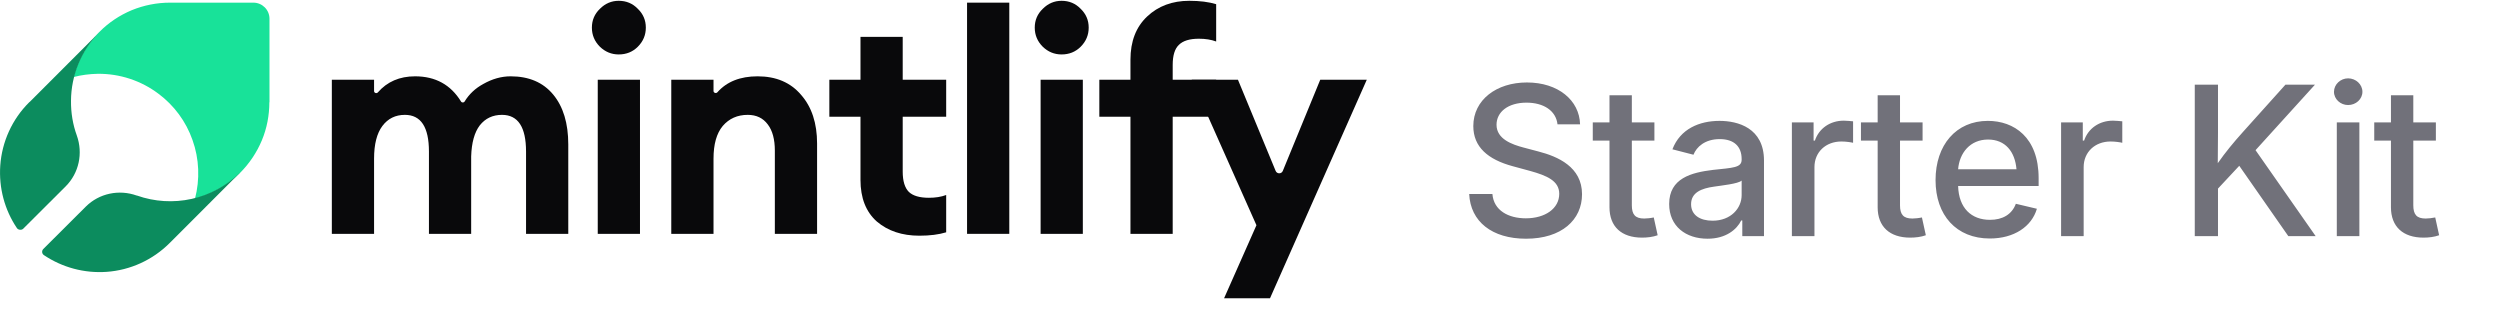
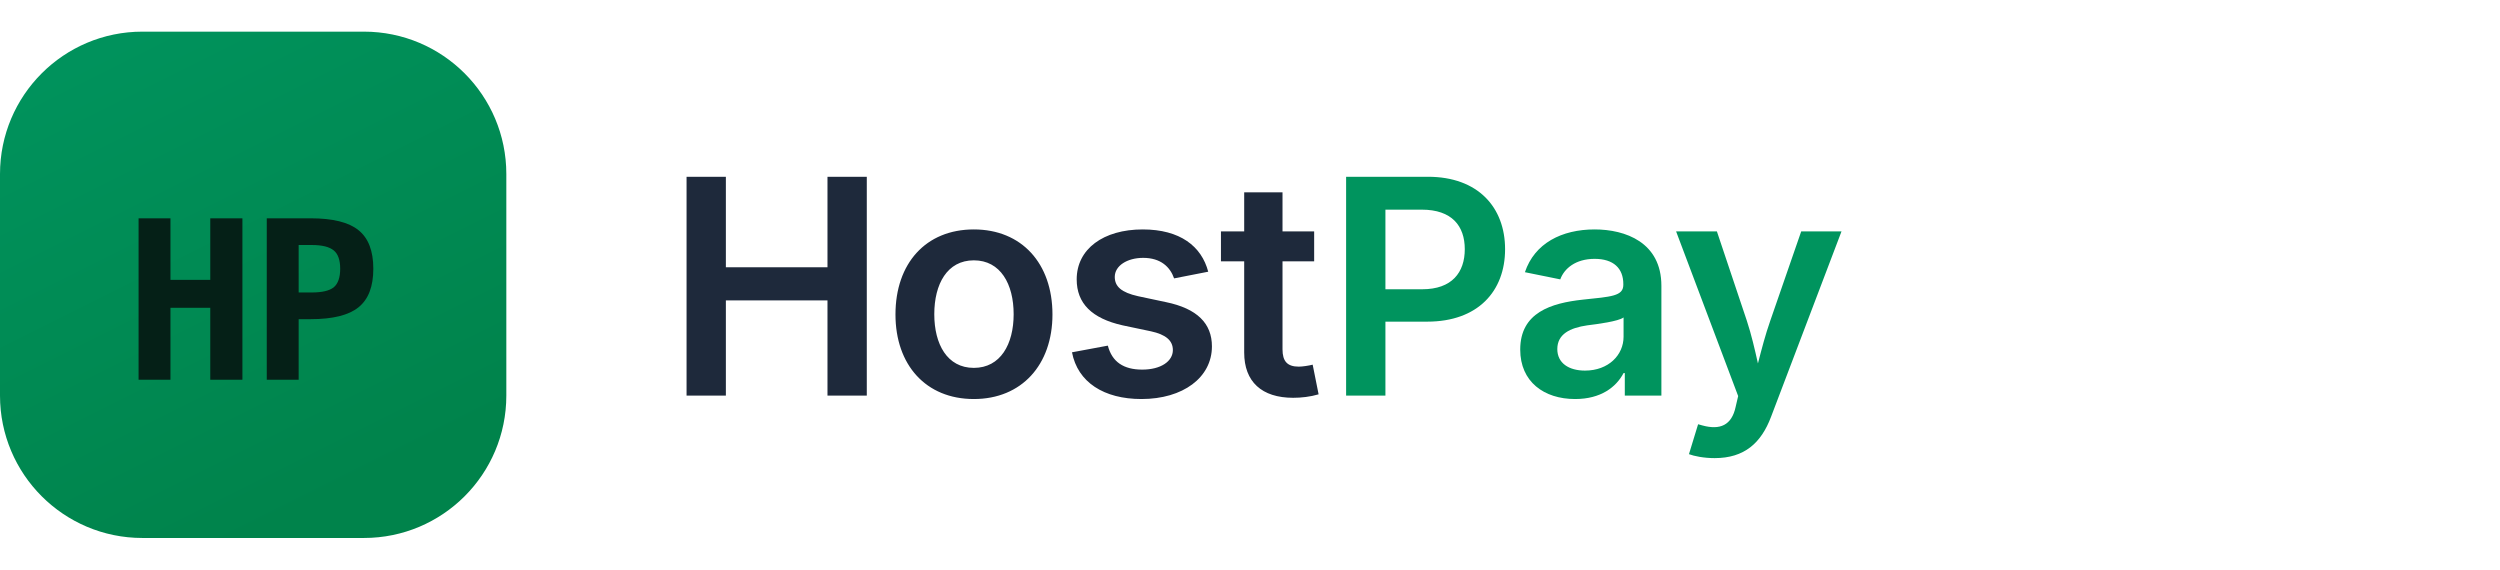
- <svg xmlns="http://www.w3.org/2000/svg" width="180" height="23" viewBox="0 0 180 23" fill="none">
-   <path d="M91.44 21.476H88.133L90.464 16.216L85.802 5.74H89.132L91.847 12.307C91.943 12.536 92.268 12.536 92.362 12.306L95.058 5.74H98.409L91.44 21.476Z" fill="#09090B" />
-   <path d="M81.393 16.837V8.403H79.152V5.74H81.393V4.297C81.393 2.98 81.792 1.944 82.592 1.19C83.391 0.435 84.404 0.058 85.633 0.058C86.387 0.058 87.031 0.139 87.564 0.302V2.988C87.208 2.854 86.794 2.788 86.32 2.788C85.655 2.788 85.174 2.936 84.878 3.232C84.582 3.513 84.434 3.994 84.434 4.674V5.74H87.564V8.403H84.434V16.837H81.393Z" fill="#09090B" />
-   <path d="M76.433 3.92C75.915 3.92 75.463 3.735 75.079 3.365C74.694 2.98 74.502 2.521 74.502 1.989C74.502 1.456 74.694 1.005 75.079 0.635C75.463 0.25 75.915 0.058 76.433 0.058C76.98 0.058 77.438 0.25 77.809 0.635C78.193 1.005 78.386 1.456 78.386 1.989C78.386 2.521 78.193 2.98 77.809 3.365C77.438 3.735 76.98 3.92 76.433 3.92ZM74.924 16.837V5.74H77.964V16.837H74.924Z" fill="#09090B" />
-   <path d="M69.628 16.837V0.191H72.669V16.837H69.628Z" fill="#09090B" />
-   <path d="M66.194 16.97C64.951 16.97 63.93 16.63 63.131 15.949C62.347 15.254 61.955 14.255 61.955 12.953V8.403H59.713V5.74H61.955V2.655H64.995V5.74H68.125V8.403H64.995V12.354C64.995 13.034 65.143 13.523 65.439 13.819C65.735 14.1 66.216 14.24 66.882 14.24C67.355 14.24 67.769 14.174 68.125 14.04V16.726C67.592 16.889 66.948 16.97 66.194 16.97Z" fill="#09090B" />
-   <path d="M48.332 16.837V5.74H51.373V6.551C51.373 6.688 51.559 6.748 51.65 6.646C52.328 5.879 53.293 5.495 54.546 5.495C55.878 5.495 56.921 5.939 57.676 6.827C58.445 7.7 58.83 8.869 58.83 10.334V16.837H55.789V10.844C55.789 10.03 55.619 9.402 55.279 8.958C54.939 8.499 54.458 8.27 53.836 8.27C53.096 8.27 52.497 8.536 52.038 9.069C51.594 9.601 51.373 10.386 51.373 11.421V16.837H48.332Z" fill="#09090B" />
-   <path d="M44.547 3.92C44.029 3.92 43.578 3.735 43.193 3.365C42.809 2.98 42.616 2.521 42.616 1.989C42.616 1.456 42.809 1.005 43.193 0.635C43.578 0.25 44.029 0.058 44.547 0.058C45.095 0.058 45.553 0.25 45.923 0.635C46.308 1.005 46.5 1.456 46.5 1.989C46.5 2.521 46.308 2.98 45.923 3.365C45.553 3.735 45.095 3.92 44.547 3.92ZM43.038 16.837V5.74H46.079V16.837H43.038Z" fill="#09090B" />
-   <path d="M37.875 16.837V10.911C37.875 9.15 37.298 8.27 36.144 8.27C35.478 8.27 34.945 8.521 34.546 9.024C34.161 9.527 33.954 10.275 33.924 11.266V16.837H30.884V10.911C30.884 9.15 30.306 8.27 29.152 8.27C28.472 8.27 27.932 8.536 27.532 9.069C27.133 9.601 26.933 10.386 26.933 11.421V16.837H23.892V5.74H26.933V6.559C26.933 6.695 27.116 6.755 27.206 6.652C27.878 5.881 28.771 5.495 29.885 5.495C31.349 5.495 32.452 6.1 33.193 7.309C33.252 7.404 33.395 7.403 33.454 7.307C33.774 6.78 34.219 6.361 34.79 6.05C35.441 5.68 36.099 5.495 36.765 5.495C38.082 5.495 39.103 5.932 39.828 6.805C40.553 7.678 40.916 8.876 40.916 10.4V16.837H37.875Z" fill="#09090B" />
-   <path d="M19.403 7.362V1.35C19.403 0.705 18.879 0.191 18.244 0.191H12.235C11.291 0.191 10.357 0.378 9.487 0.733C8.618 1.098 7.824 1.621 7.16 2.295L7.114 2.341C6.235 3.23 5.609 4.333 5.291 5.548C5.861 5.399 6.45 5.324 7.039 5.314C8.609 5.296 10.151 5.801 11.403 6.745C12.534 7.586 13.394 8.746 13.861 10.083C14.347 11.438 14.403 12.916 14.039 14.309C15.244 13.991 16.356 13.364 17.244 12.486L17.291 12.439C17.954 11.775 18.487 10.98 18.851 10.111C19.216 9.241 19.393 8.306 19.393 7.362H19.403Z" fill="#18E299" />
-   <path d="M5.112 7.26C5.121 5.416 5.857 3.646 7.151 2.324L2.151 7.326C2.133 7.344 2.114 7.354 2.095 7.372C0.876 8.583 0.14 10.204 0.019 11.918C-0.092 13.52 0.327 15.103 1.22 16.426C1.306 16.552 1.537 16.593 1.667 16.472L4.73 13.417C5.689 12.458 5.987 11.033 5.531 9.757C5.242 8.965 5.103 8.117 5.112 7.26Z" fill="#0C8C5E" />
-   <path d="M17.262 12.44C16.303 13.38 15.102 14.032 13.799 14.321C12.486 14.61 11.127 14.526 9.861 14.079C9.861 14.079 9.851 14.079 9.842 14.079C8.567 13.622 7.142 13.921 6.183 14.871L3.12 17.926C2.99 18.056 3.009 18.27 3.167 18.373C4.489 19.258 6.072 19.686 7.673 19.574C9.386 19.453 10.997 18.717 12.216 17.497L12.263 17.451L17.262 12.449V12.44Z" fill="#0C8C5E" />
-   <text x="105" y="17" font-family="Inter, ui-sans-serif, system-ui, -apple-system, sans-serif" font-size="15" font-weight="500" fill="#71717A" letter-spacing="-0.01em">Starter Kit</text>
+ <svg xmlns="http://www.w3.org/2000/svg" viewBox="0 0 158 36" width="158" height="36" role="img" aria-label="HostPay">
+   <defs>
+     <linearGradient id="hp-g" x1="0" y1="0" x2="0.5" y2="1">
+       <stop offset="0" stop-color="#00945E" />
+       <stop offset="1" stop-color="#00834B" />
+     </linearGradient>
+   </defs>
+   <rect x="0" y="2" width="32" height="32" rx="9" fill="url(#hp-g)" />
+   <text x="16" y="24" text-anchor="middle" font-family="'Geist Mono',ui-monospace,Menlo,monospace" font-size="14" font-weight="700" fill="#052017" letter-spacing="-0.5">HP</text>
+   <text x="42" y="25" font-family="Geist,Inter,'Segoe UI',system-ui,sans-serif" font-size="19" font-weight="600" fill="#1E293B" letter-spacing="-0.4">Host<tspan fill="#00945E">Pay</tspan>
+   </text>
</svg>
